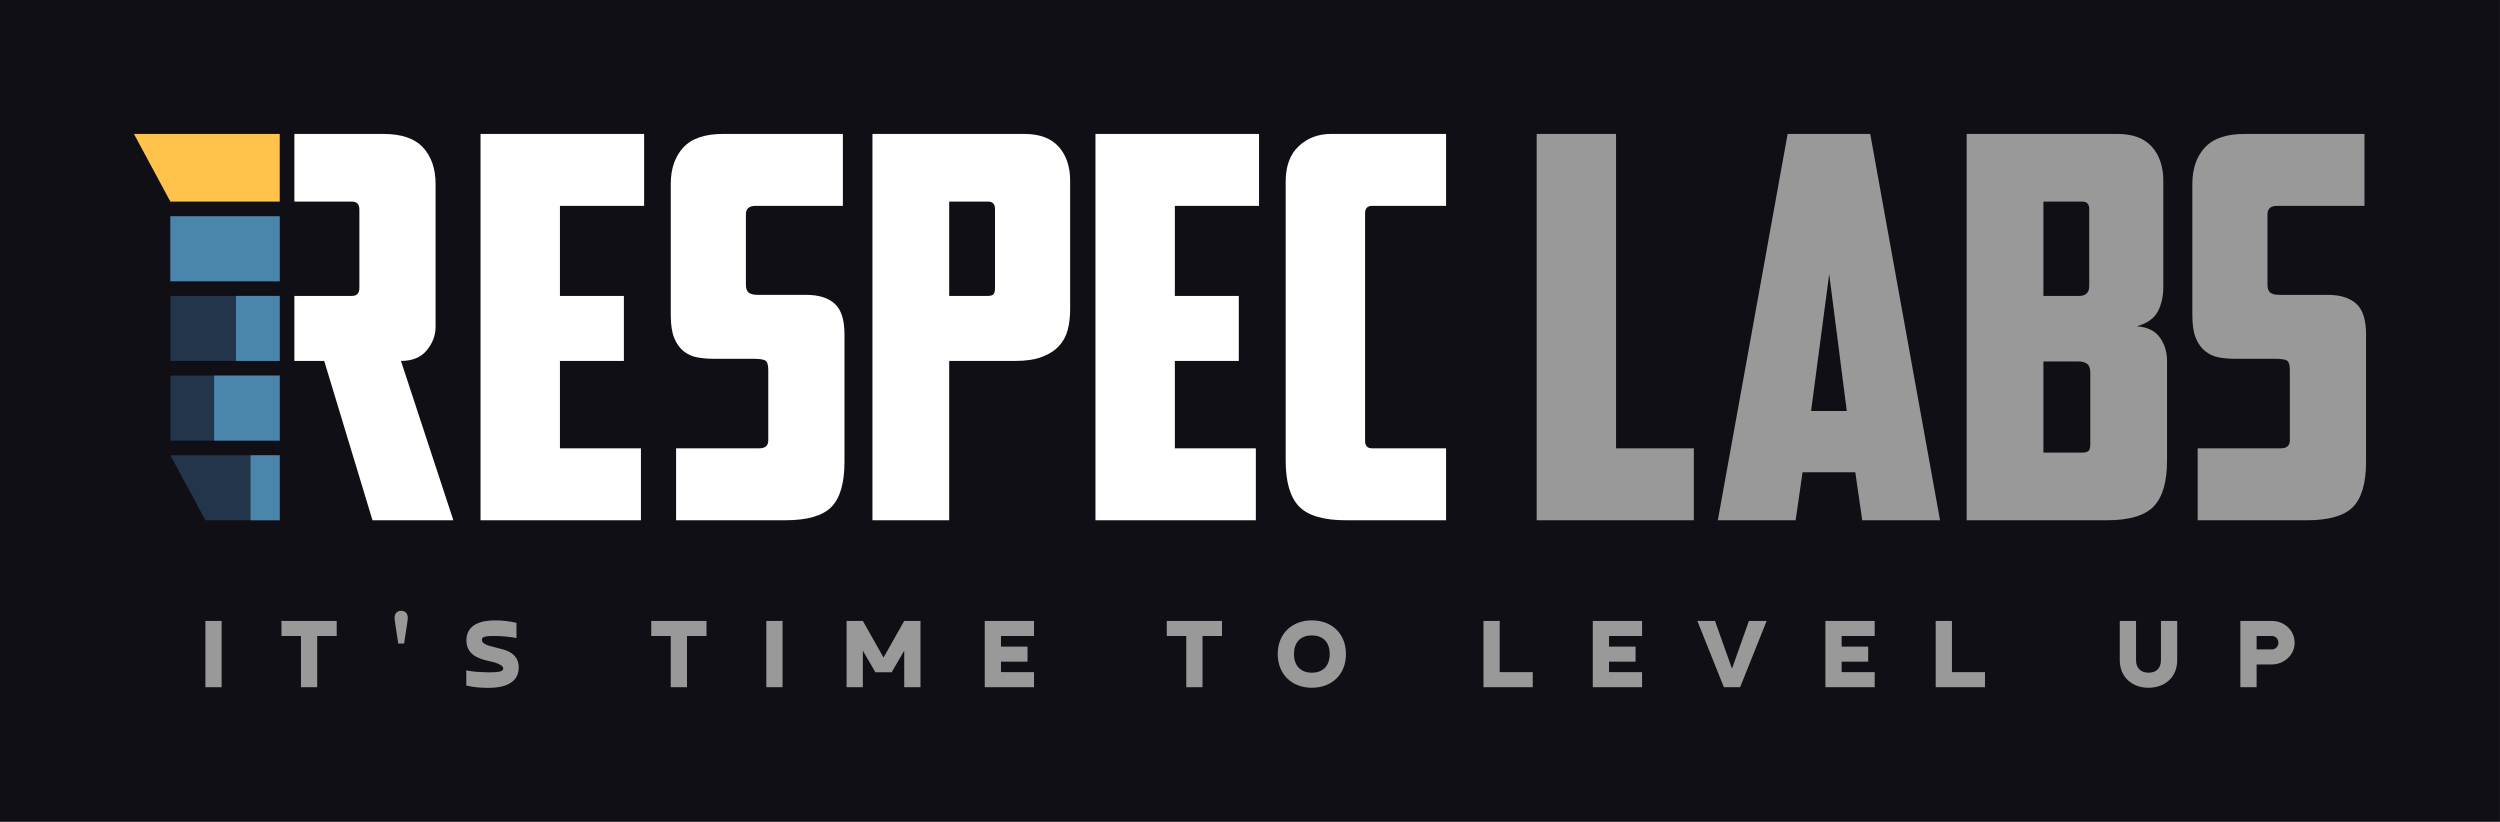
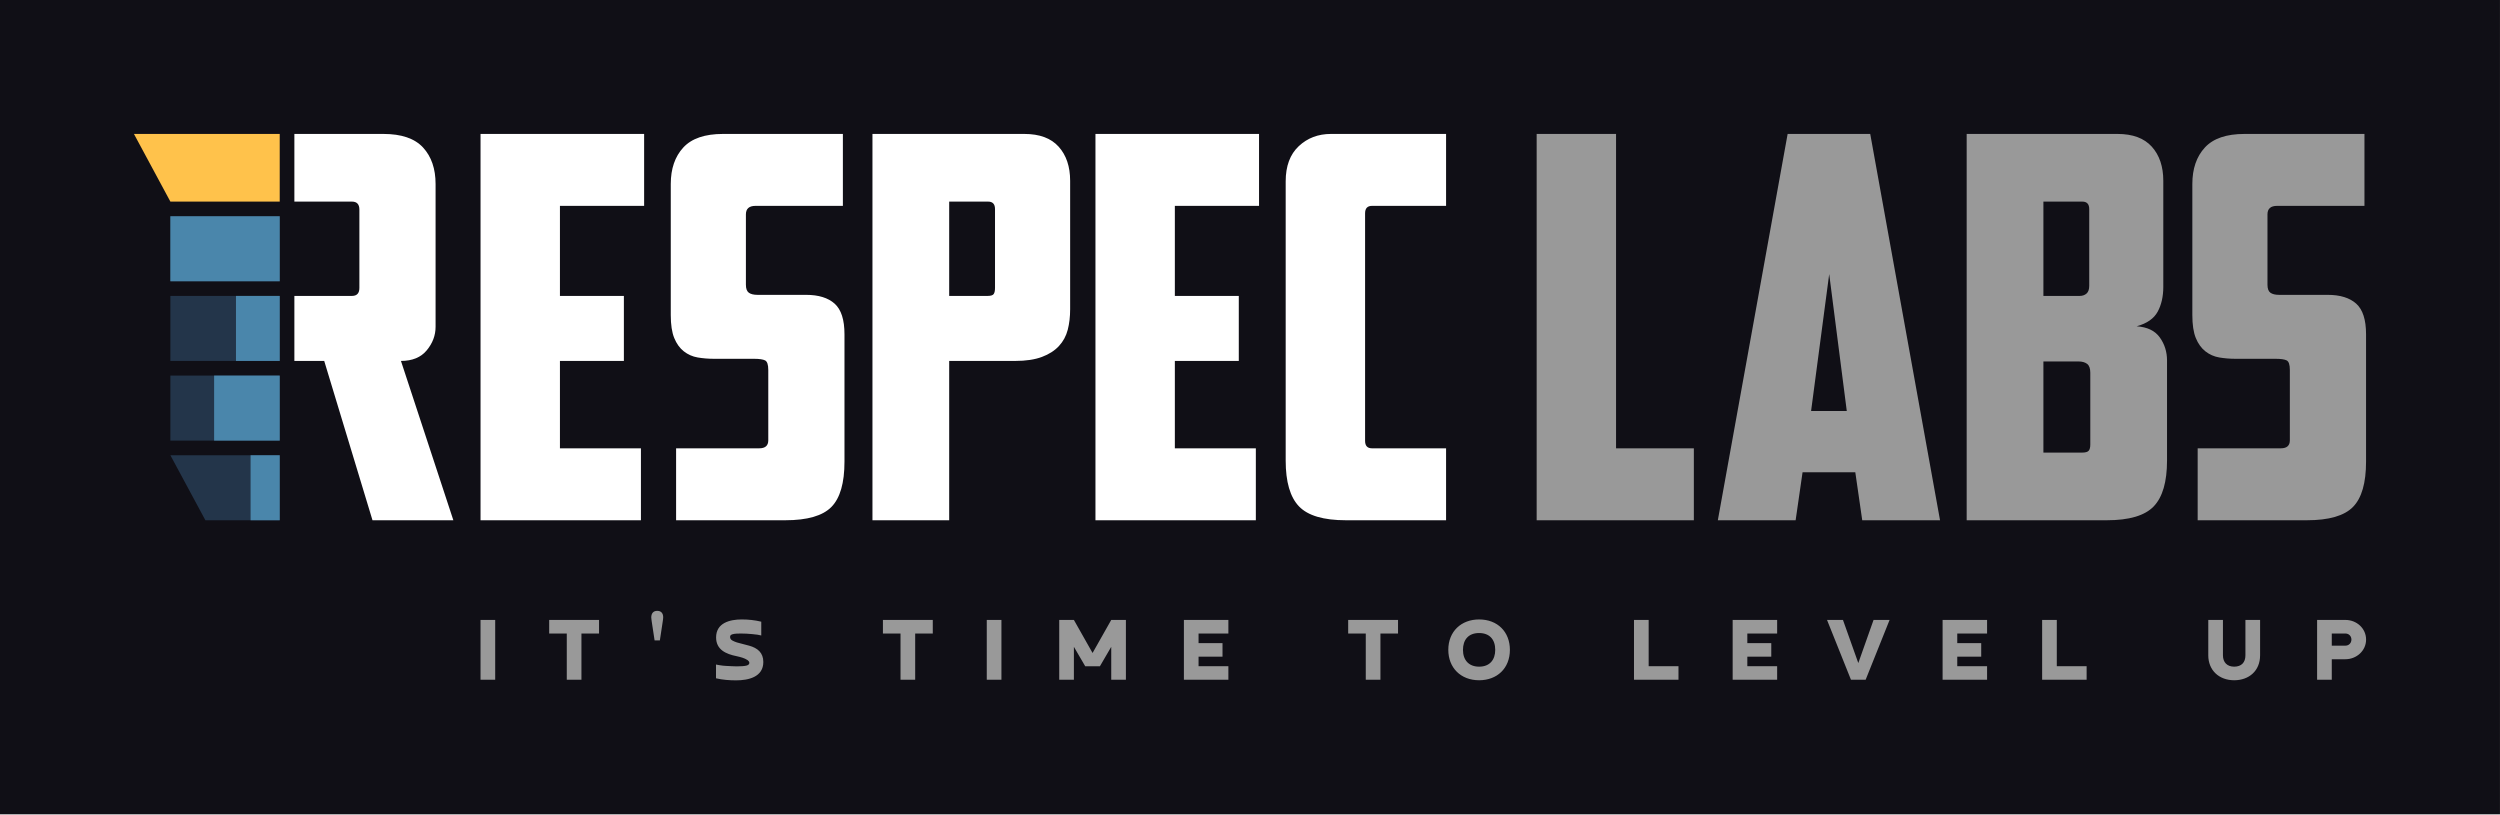
- <svg xmlns="http://www.w3.org/2000/svg" viewBox="-5.027 0.473 93.834 30.845">
-   <rect x="-5.027" y="0.473" width="93.833" height="30.845" fill="#100F16" />
+ <svg xmlns="http://www.w3.org/2000/svg" viewBox="-5.027 0.473 93.834 30.563">
+   <rect x="-5.027" y="0.473" width="93.833" height="30.563" fill="#100F16" />
  <rect x="1.368" y="8.590" width="4.104" height="2.440" fill="#23354A" />
  <rect x="1.368" y="8.590" width="4.104" height="2.440" fill="#4A86AB" />
  <rect x="1.368" y="11.580" width="4.104" height="2.440" fill="#23354A" />
  <rect x="3.830" y="11.580" width="1.642" height="2.440" fill="#4A86AB" />
  <rect x="1.368" y="14.570" width="4.104" height="2.440" fill="#23354A" />
  <rect x="3.010" y="14.570" width="2.462" height="2.440" fill="#4A86AB" />
  <polygon points="1.368,17.560 5.472,17.560 5.472,20.000 2.682,20.000" fill="#23354A" />
  <rect x="4.378" y="17.560" width="1.094" height="2.440" fill="#4A86AB" />
  <polygon points="0.000,5.5 5.472,5.5 5.472,8.04 1.368,8.04" fill="#FFC24B" />
  <path d="M11.322 12.74 c0 0.32 -0.11 0.613 -0.33 0.88 s-0.543 0.4 -0.97 0.4 l1.967 5.98 L8.954 20 L7.142 14.02 L6.022 14.02 L6.022 11.58 L8.182 11.58 c0.187 0 0.28 -0.1 0.28 -0.3 l0 -2.94 c0 -0.2 -0.093 -0.3 -0.28 -0.3 L6.022 8.04 L6.022 5.5 L9.362 5.5 c0.68 0 1.177 0.17 1.49 0.51 s0.47 0.797 0.47 1.37 l0 5.36 z" fill="#FFFFFF" />
  <g transform="translate(3.7094,0)">
    <path d="M 9.3,5.5 L 15.44,5.5 L 15.44,8.2 L 12.28,8.2 L 12.28,11.58 L 14.68,11.58 L 14.68,14.02 L 12.28,14.02 L 12.28,17.3 L 15.32,17.3 L 15.32,20 L 9.3,20 L 9.3,5.5 L 9.3,5.5  M 16.64,20.0 L 16.64,17.3 L 19.76,17.3 C 19.987,17.3 20.1,17.2 20.1,17.0 L 20.1,14.36 C 20.1,14.16 20.06,14.04 19.98,14.0 C 19.9,13.96 19.76,13.94 19.56,13.94 L 18.06,13.94 C 17.847,13.94 17.643,13.923 17.45,13.89 C 17.257,13.857 17.083,13.78 16.93,13.66 C 16.777,13.54 16.657,13.373 16.57,13.16 C 16.483,12.947 16.44,12.66 16.44,12.3 L 16.44,7.38 C 16.44,6.807 16.597,6.35 16.91,6.01 C 17.223,5.67 17.72,5.5 18.4,5.5 L 22.9,5.5 L 22.9,8.2 L 19.62,8.2 C 19.38,8.2 19.26,8.307 19.26,8.52 L 19.26,11.16 C 19.26,11.307 19.297,11.407 19.37,11.46 C 19.443,11.513 19.553,11.54 19.7,11.54 L 21.52,11.54 C 21.987,11.54 22.343,11.65 22.59,11.87 C 22.837,12.09 22.96,12.473 22.96,13.02 L 22.96,17.8 C 22.96,18.6 22.797,19.167 22.47,19.5 C 22.143,19.833 21.567,20.0 20.74,20.0 L 16.64,20.0 L 16.64,20.0  M 26.89,8.04 L 26.89,11.58 L 28.33,11.58 C 28.45,11.58 28.527,11.557 28.56,11.51 C 28.593,11.463 28.61,11.387 28.61,11.28 L 28.61,8.32 C 28.61,8.133 28.523,8.04 28.35,8.04 L 26.89,8.04 L 26.89,8.04  M 29.71,5.5 C 30.283,5.5 30.713,5.66 31,5.98 C 31.287,6.3 31.43,6.727 31.43,7.26 L 31.43,12.08 C 31.43,12.36 31.4,12.617 31.34,12.85 C 31.28,13.083 31.17,13.287 31.01,13.46 C 30.85,13.633 30.637,13.77 30.37,13.87 C 30.103,13.97 29.77,14.02 29.37,14.02 L 26.89,14.02 L 26.89,20 L 24.01,20 L 24.01,5.5 L 29.71,5.5 L 29.71,5.5  M 32.38,5.5 L 38.52,5.5 L 38.52,8.2 L 35.36,8.2 L 35.36,11.58 L 37.76,11.58 L 37.76,14.02 L 35.36,14.02 L 35.36,17.3 L 38.4,17.3 L 38.4,20 L 32.38,20 L 32.38,5.5 L 32.38,5.5  M 41.78,20.0 C 40.94,20.0 40.353,19.827 40.02,19.48 C 39.687,19.133 39.52,18.56 39.52,17.76 L 39.52,7.28 C 39.52,6.707 39.683,6.267 40.01,5.96 C 40.337,5.653 40.74,5.5 41.22,5.5 L 45.54,5.5 L 45.54,8.2 L 42.76,8.2 C 42.587,8.2 42.5,8.293 42.5,8.48 L 42.5,17.02 C 42.5,17.207 42.587,17.3 42.76,17.3 L 45.54,17.3 L 45.54,20.0 L 41.78,20.0 " fill="#FFFFFF" />
    <path d="M 48.94,5.5 L 51.92,5.5 L 51.92,17.3 L 54.84,17.3 L 54.84,20.0 L 48.94,20.0 L 48.94,5.5  M 58.92,18.2 L 58.66,20.0 L 55.74,20.0 L 58.36,5.5 L 61.46,5.5 L 64.08,20.0 L 61.16,20.0 L 60.9,18.2 L 58.92,18.2  M 59.24,15.9 L 60.58,15.9 L 59.92,10.76 L 59.24,15.9  M 67.96,8.04 L 67.96,11.58 L 69.32,11.58 C 69.427,11.58 69.513,11.55 69.58,11.49 C 69.647,11.43 69.68,11.333 69.68,11.2 L 69.68,8.32 C 69.68,8.133 69.593,8.04 69.42,8.04 L 67.96,8.04 L 67.96,8.04  M 69.72,14.46 C 69.72,14.3 69.68,14.19 69.6,14.13 C 69.52,14.07 69.413,14.04 69.28,14.04 L 67.96,14.04 L 67.96,17.46 L 69.42,17.46 C 69.54,17.46 69.62,17.437 69.66,17.39 C 69.7,17.343 69.72,17.267 69.72,17.16 L 69.72,14.46  M 72.46,11.24 C 72.46,11.6 72.39,11.91 72.25,12.17 C 72.11,12.43 71.847,12.613 71.46,12.72 C 71.86,12.747 72.15,12.887 72.33,13.14 C 72.51,13.393 72.6,13.68 72.6,14 L 72.6,17.76 C 72.6,18.56 72.433,19.133 72.1,19.48 C 71.767,19.827 71.18,20 70.34,20 L 65.08,20 L 65.08,5.5 L 70.74,5.5 C 71.313,5.5 71.743,5.66 72.03,5.98 C 72.317,6.3 72.46,6.727 72.46,7.26 L 72.46,11.24 L 72.46,11.24  M 73.75,20.0 L 73.75,17.3 L 76.87,17.3 C 77.097,17.3 77.21,17.2 77.21,17.0 L 77.21,14.36 C 77.21,14.16 77.17,14.04 77.09,14.0 C 77.01,13.96 76.87,13.94 76.67,13.94 L 75.17,13.94 C 74.957,13.94 74.753,13.923 74.56,13.89 C 74.367,13.857 74.193,13.78 74.04,13.66 C 73.887,13.54 73.767,13.373 73.68,13.16 C 73.593,12.947 73.55,12.66 73.55,12.3 L 73.55,7.38 C 73.55,6.807 73.707,6.35 74.02,6.01 C 74.333,5.67 74.83,5.5 75.51,5.5 L 80.01,5.5 L 80.01,8.2 L 76.73,8.2 C 76.49,8.2 76.37,8.307 76.37,8.52 L 76.37,11.16 C 76.37,11.307 76.407,11.407 76.48,11.46 C 76.553,11.513 76.663,11.54 76.81,11.54 L 78.63,11.54 C 79.097,11.54 79.453,11.65 79.7,11.87 C 79.947,12.09 80.07,12.473 80.07,13.02 L 80.07,17.8 C 80.07,18.6 79.907,19.167 79.58,19.5 C 79.253,19.833 78.677,20.0 77.85,20.0 L 73.75,20.0" fill="#999999" />
  </g>
-   <path d="M1.12 7.76 l3 0 l0 12.24 l-3 0 l0 -12.24 z M15.164 7.76 l10.2 0 l0 2.78 l-3.6 0 l0 9.46 l-3 0 l0 -9.46 l-3.6 0 l0 -2.78 z M38.388 8.12 l-0.58 3.82 l-1.08 0 l-0.58 -3.82 c-0.02 -0.18 -0.04 -0.32 -0.06 -0.46 s-0.04 -0.26 -0.04 -0.4 c0 -0.8 0.38 -1.36 1.22 -1.36 c0.82 0 1.22 0.52 1.22 1.32 c0 0.22 -0.04 0.52 -0.1 0.9 z M49.292 19.7 l0 -2.82 c0.24 0.06 0.54 0.12 0.88 0.16 c0.34 0.06 0.7 0.1 1.08 0.12 s0.76 0.04 1.16 0.06 s0.78 0.04 1.12 0.04 c0.94 0 1.6 -0.06 2 -0.16 c0.38 -0.1 0.58 -0.28 0.58 -0.56 c0 -0.24 -0.18 -0.42 -0.36 -0.56 c-0.66 -0.44 -1.44 -0.62 -2.22 -0.8 c-2.2 -0.44 -4.22 -1.32 -4.22 -3.84 c0 -2.98 2.82 -3.68 5.24 -3.68 c1.34 0 2.7 0.14 4 0.46 l0 2.82 c-0.2 -0.06 -0.46 -0.1 -0.78 -0.16 c-0.34 -0.04 -0.68 -0.08 -1.06 -0.12 c-0.78 -0.08 -1.52 -0.12 -2.3 -0.12 c-0.44 0 -1.36 0 -1.78 0.16 c-0.28 0.1 -0.46 0.22 -0.46 0.54 c0 0.16 0.04 0.3 0.12 0.42 c0.08 0.14 0.22 0.24 0.4 0.34 c0.54 0.3 1.24 0.48 1.84 0.62 c0.5 0.12 1 0.26 1.52 0.4 c1.76 0.48 2.92 1.46 2.92 3.34 c0 3.1 -3.08 3.76 -5.56 3.76 c-1.36 0 -2.78 -0.1 -4.12 -0.42 z M83.44 7.76 l10.2 0 l0 2.78 l-3.6 0 l0 9.46 l-3 0 l0 -9.46 l-3.6 0 l0 -2.78 z M104.684 7.76 l3 0 l0 12.24 l-3 0 l0 -12.24 z M122.508 13.26 l0 6.74 l-3 0 l0 -12.24 l3 0 l3.82 6.76 l3.82 -6.76 l3 0 l0 12.24 l-3 0 l0 -6.74 l-2.32 3.98 l-3 0 z M145.012 7.76 l9.1 0 l0 2.78 l-6.1 0 l0 1.96 l4.9 0 l0 2.78 l-4.9 0 l0 1.94 l6.1 0 l0 2.78 l-9.1 0 l0 -12.24 z M178.62 7.76 l10.2 0 l0 2.78 l-3.6 0 l0 9.46 l-3 0 l0 -9.46 l-3.6 0 l0 -2.78 z M205.404 17.32 c2.18 0 3.3 -1.4 3.3 -3.44 c0 -2.16 -1.2 -3.44 -3.3 -3.44 c-2.2 0 -3.3 1.4 -3.3 3.44 c0 2.12 1.22 3.44 3.3 3.44 z M205.404 20.1 c-3.76 0 -6.3 -2.56 -6.3 -6.22 c0 -3.78 2.66 -6.22 6.3 -6.22 c3.78 0 6.3 2.54 6.3 6.22 c0 3.8 -2.64 6.22 -6.3 6.22 z M246.192 17.22 l0 2.78 l-9.1 0 l0 -12.24 l3 0 l0 9.46 l6.1 0 z M257.276 7.76 l9.1 0 l0 2.78 l-6.1 0 l0 1.96 l4.9 0 l0 2.78 l-4.9 0 l0 1.94 l6.1 0 l0 2.78 l-9.1 0 l0 -12.24 z M286.1 7.76 l3.28 0 l-4.9 12.24 l-3 0 l-4.9 -12.24 l3.26 0 l3.14 8.82 z M300.224 7.76 l9.1 0 l0 2.78 l-6.1 0 l0 1.96 l4.9 0 l0 2.78 l-4.9 0 l0 1.94 l6.1 0 l0 2.78 l-9.1 0 l0 -12.24 z M329.688 17.22 l0 2.78 l-9.1 0 l0 -12.24 l3 0 l0 9.46 l6.1 0 z M362.176 7.76 l3 0 l0 7.24 c0 3.18 -2.28 5.1 -5.3 5.1 c-3.1 0 -5.3 -2.04 -5.3 -5.1 l0 -7.24 l3 0 l0 7.24 c0 1.44 0.86 2.32 2.3 2.32 c1.48 0 2.3 -0.86 2.3 -2.32 l0 -7.24 z M376.84 20 l0 -12.24 l5.8 0 c2.28 0 4.22 1.72 4.22 4.02 c0 2.32 -2 4.02 -4.22 4.02 l-2.8 0 l0 4.2 l-3 0 z M382.64 10.54 l-2.8 0 l0 2.48 l2.8 0 c0.7 0 1.22 -0.54 1.22 -1.24 s-0.52 -1.24 -1.22 -1.24 z" fill="#999999" transform="translate(2.4543,22.2006) scale(0.20329)" />
+   <path d="M1.12 7.76 l3 0 l0 12.24 l-3 0 l0 -12.24 z M15.164 7.76 l10.2 0 l0 2.78 l-3.6 0 l0 9.46 l-3 0 l0 -9.46 l-3.6 0 l0 -2.78 z M38.388 8.12 l-0.58 3.82 l-1.08 0 l-0.58 -3.82 c-0.02 -0.18 -0.04 -0.32 -0.06 -0.46 s-0.04 -0.26 -0.04 -0.4 c0 -0.8 0.38 -1.36 1.22 -1.36 c0.82 0 1.22 0.52 1.22 1.32 c0 0.22 -0.04 0.52 -0.1 0.9 z M49.292 19.7 l0 -2.82 c0.24 0.06 0.54 0.12 0.88 0.16 c0.34 0.06 0.7 0.1 1.08 0.12 s0.76 0.04 1.16 0.06 s0.78 0.04 1.12 0.04 c0.94 0 1.6 -0.06 2 -0.16 c0.38 -0.1 0.58 -0.28 0.58 -0.56 c0 -0.24 -0.18 -0.42 -0.36 -0.56 c-0.66 -0.44 -1.44 -0.62 -2.22 -0.8 c-2.2 -0.44 -4.22 -1.32 -4.22 -3.84 c0 -2.98 2.82 -3.68 5.24 -3.68 c1.34 0 2.7 0.14 4 0.46 l0 2.82 c-0.2 -0.06 -0.46 -0.1 -0.78 -0.16 c-0.34 -0.04 -0.68 -0.08 -1.06 -0.12 c-0.78 -0.08 -1.52 -0.12 -2.3 -0.12 c-0.44 0 -1.36 0 -1.78 0.16 c-0.28 0.1 -0.46 0.22 -0.46 0.54 c0 0.16 0.04 0.3 0.12 0.42 c0.08 0.14 0.22 0.24 0.4 0.34 c0.54 0.3 1.24 0.48 1.84 0.62 c0.5 0.12 1 0.26 1.52 0.4 c1.76 0.48 2.92 1.46 2.92 3.34 c0 3.1 -3.08 3.76 -5.56 3.76 c-1.36 0 -2.78 -0.1 -4.12 -0.42 z M83.44 7.76 l10.2 0 l0 2.78 l-3.6 0 l0 9.46 l-3 0 l0 -9.46 l-3.6 0 l0 -2.78 z M104.684 7.76 l3 0 l0 12.24 l-3 0 l0 -12.24 z M122.508 13.26 l0 6.74 l-3 0 l0 -12.24 l3 0 l3.82 6.76 l3.82 -6.76 l3 0 l0 12.24 l-3 0 l0 -6.74 l-2.32 3.98 l-3 0 z M145.012 7.76 l9.1 0 l0 2.78 l-6.1 0 l0 1.96 l4.9 0 l0 2.78 l-4.9 0 l0 1.94 l6.1 0 l0 2.78 l-9.1 0 l0 -12.24 z M178.62 7.76 l10.2 0 l0 2.78 l-3.6 0 l0 9.46 l-3 0 l0 -9.46 l-3.6 0 l0 -2.78 z M205.404 17.32 c2.18 0 3.3 -1.4 3.3 -3.44 c0 -2.16 -1.2 -3.44 -3.3 -3.44 c-2.2 0 -3.3 1.4 -3.3 3.44 c0 2.12 1.22 3.44 3.3 3.44 z M205.404 20.1 c-3.76 0 -6.3 -2.56 -6.3 -6.22 c0 -3.78 2.66 -6.22 6.3 -6.22 c3.78 0 6.3 2.54 6.3 6.22 c0 3.8 -2.64 6.22 -6.3 6.22 z M246.192 17.22 l0 2.78 l-9.1 0 l0 -12.24 l3 0 l0 9.46 l6.1 0 z M257.276 7.76 l9.1 0 l0 2.78 l-6.1 0 l0 1.96 l4.9 0 l0 2.78 l-4.9 0 l0 1.94 l6.1 0 l0 2.78 l-9.1 0 l0 -12.24 z M286.1 7.76 l3.28 0 l-4.9 12.24 l-3 0 l-4.9 -12.24 l3.26 0 l3.14 8.82 z M300.224 7.76 l9.1 0 l0 2.78 l-6.1 0 l0 1.96 l4.9 0 l0 2.78 l-4.9 0 l0 1.94 l6.1 0 l0 2.78 l-9.1 0 l0 -12.24 z M329.688 17.22 l0 2.78 l-9.1 0 l0 -12.24 l3 0 l0 9.46 l6.1 0 z M362.176 7.76 l3 0 l0 7.24 c0 3.18 -2.28 5.1 -5.3 5.1 c-3.1 0 -5.3 -2.04 -5.3 -5.1 l0 -7.24 l3 0 l0 7.24 c0 1.44 0.86 2.32 2.3 2.32 c1.48 0 2.3 -0.86 2.3 -2.32 l0 -7.24 z M376.84 20 l0 -12.24 l5.8 0 c2.28 0 4.22 1.72 4.22 4.02 c0 2.32 -2 4.02 -4.22 4.02 l-2.8 0 l0 4.2 l-3 0 z M382.64 10.54 l-2.8 0 l0 2.48 l2.8 0 c0.7 0 1.22 -0.54 1.22 -1.24 s-0.52 -1.24 -1.22 -1.24 z" fill="#999999" transform="translate(12.8035,22.3176) scale(0.18347)" />
</svg>
